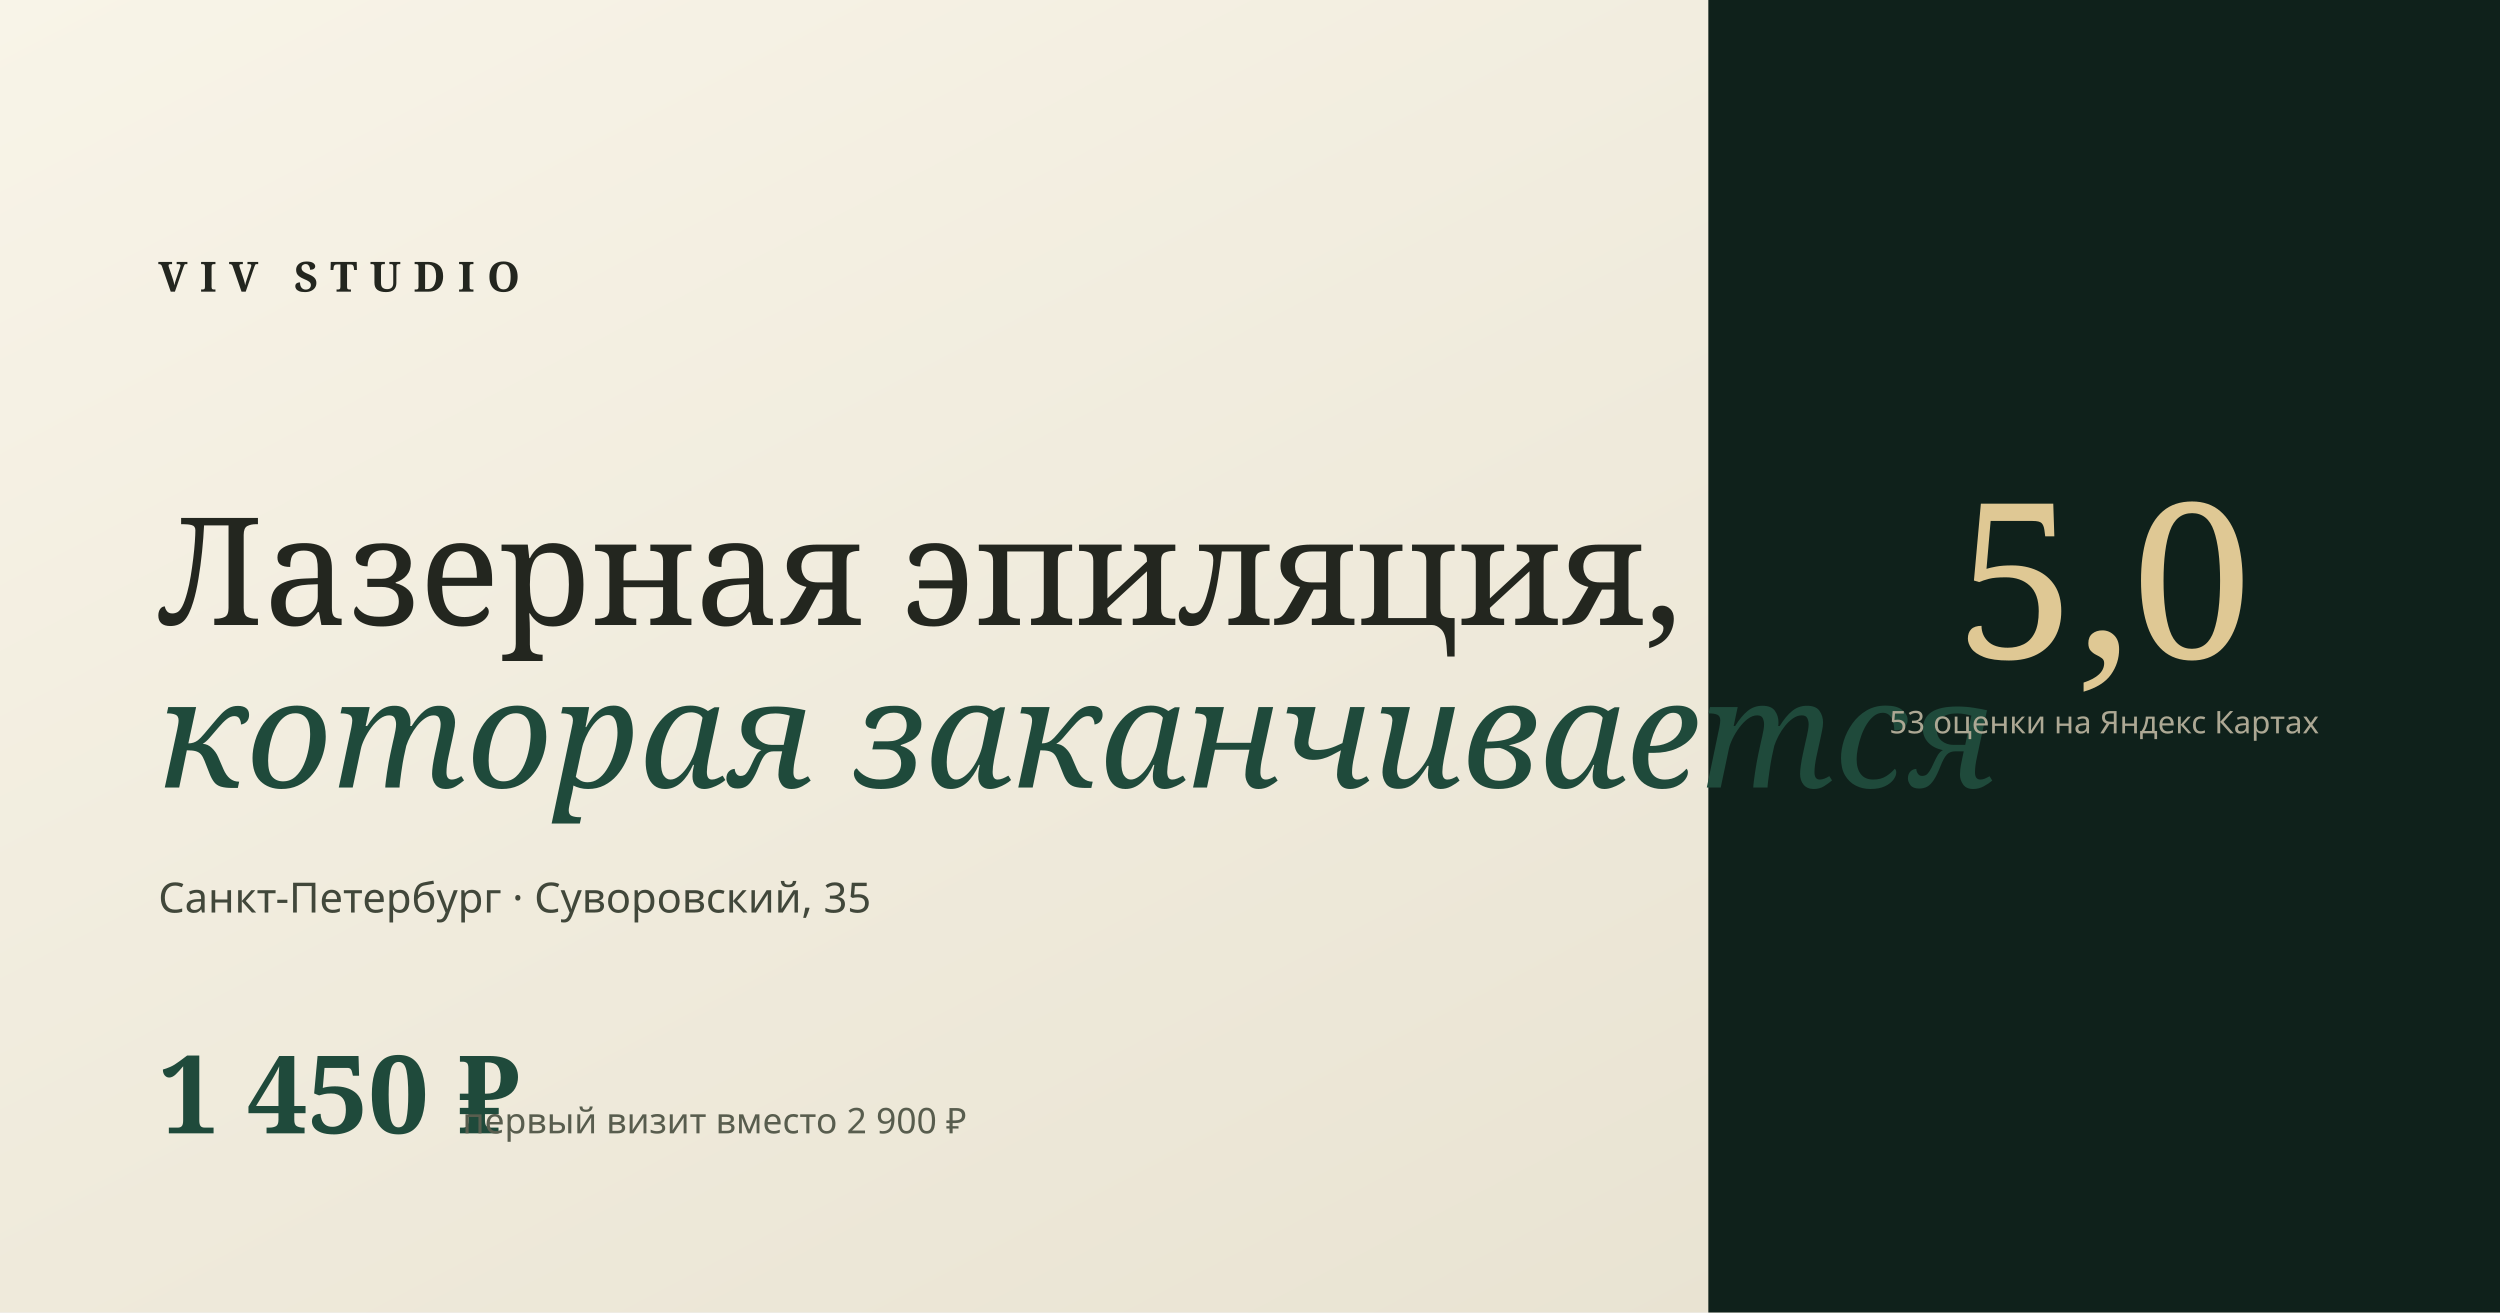
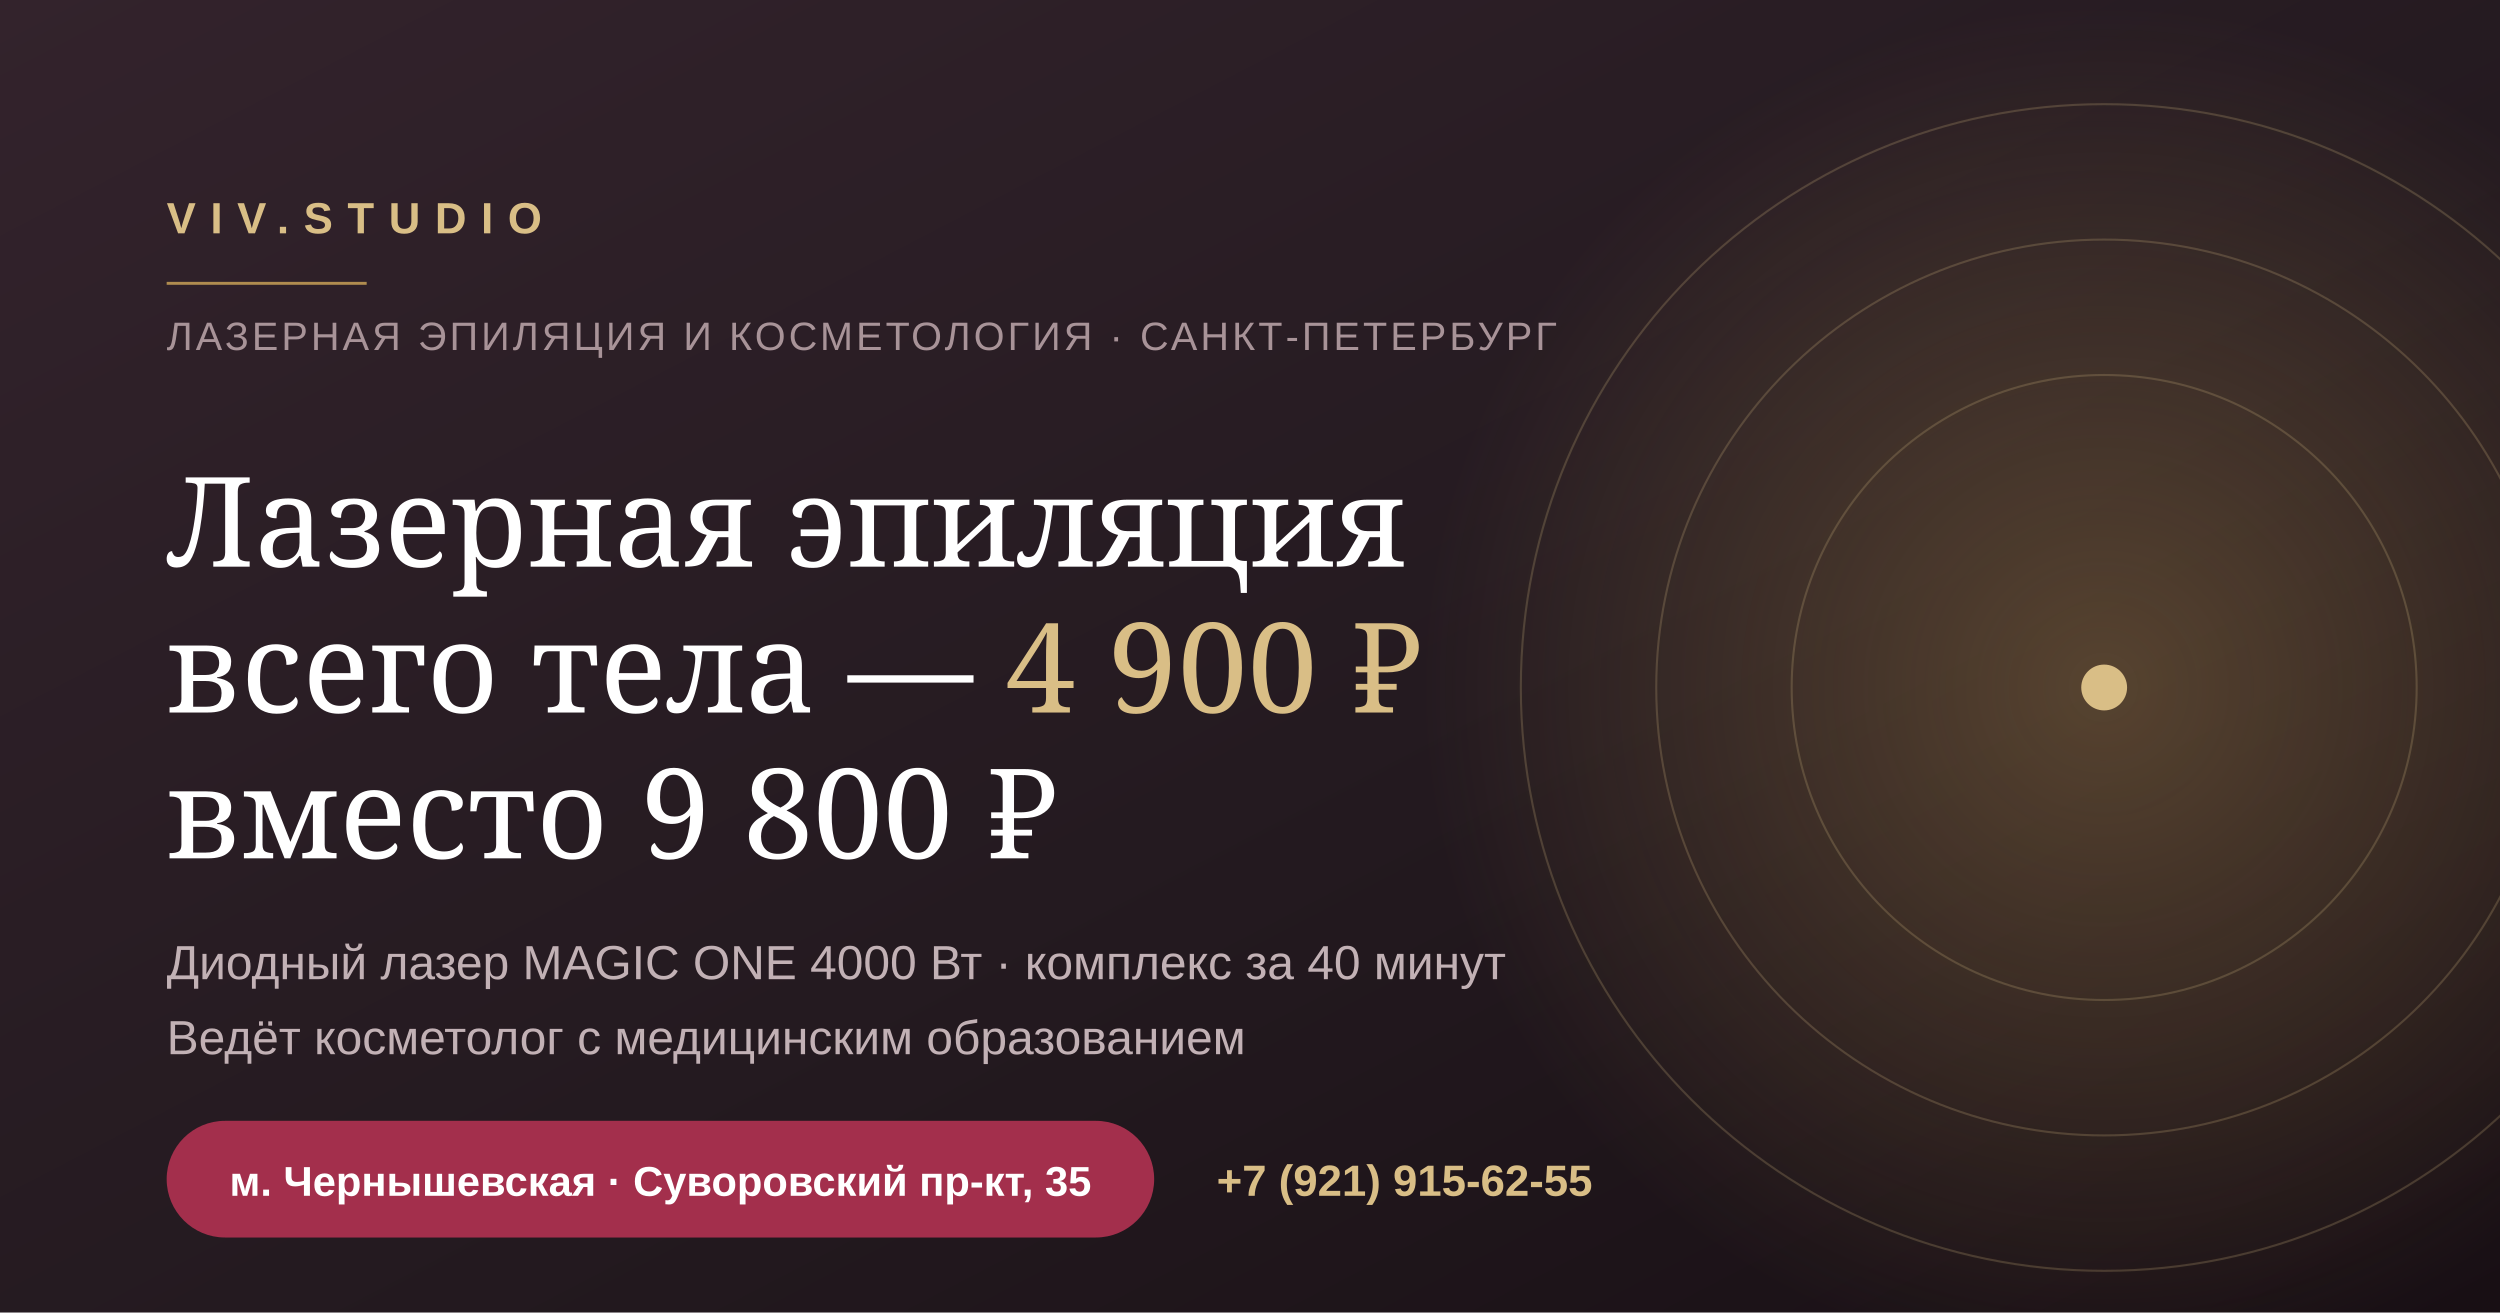
- <svg xmlns="http://www.w3.org/2000/svg" viewBox="0 0 1200 630" width="1200" height="630" role="img" aria-label="VIV Studio — лазерная эпиляция, Санкт-Петербург">
+ <svg xmlns="http://www.w3.org/2000/svg" viewBox="0 0 1200 630" width="1200" height="630">
  <defs>
-     <linearGradient id="g" x1="0" y1="0" x2="1" y2="1">
-       <stop offset="0" stop-color="#F8F4E8" />
-       <stop offset="1" stop-color="#E6E0CE" />
+     <linearGradient id="bg" x1="0" y1="0" x2="1" y2="1">
+       <stop offset="0" stop-color="#33232c" />
+       <stop offset=".55" stop-color="#241a20" />
+       <stop offset="1" stop-color="#180f14" />
+     </linearGradient>
+     <radialGradient id="glow" cx=".5" cy=".5" r=".5">
+       <stop offset="0" stop-color="#b08c4f" stop-opacity=".38" />
+       <stop offset="1" stop-color="#b08c4f" stop-opacity="0" />
+     </radialGradient>
+     <linearGradient id="beam" x1="0" y1="0" x2="0" y2="1">
+       <stop offset="0" stop-color="#d9be86" stop-opacity=".95" />
+       <stop offset="1" stop-color="#d9be86" stop-opacity="0" />
    </linearGradient>
  </defs>
-   <rect width="1200" height="630" fill="url(#g)" />
-   <rect x="820" width="380" height="630" fill="#0F211B" />
-   <g font-family="Cormorant, Georgia, serif" fill="#23261F">
-     <text x="76" y="140" font-size="20" letter-spacing="6" font-weight="600">VIV STUDIO</text>
-     <text x="76" y="300" font-size="72" font-weight="500">Лазерная эпиляция,</text>
-     <text x="76" y="378" font-size="72" font-weight="500" font-style="italic" fill="#1F4A3B">которая заканчивается</text>
+   <rect width="1200" height="630" fill="url(#bg)" />
+   <circle cx="1010" cy="330" r="330" fill="url(#glow)" />
+   <g fill="none" stroke="#d9be86" stroke-opacity=".22">
+     <circle cx="1010" cy="330" r="150" />
+     <circle cx="1010" cy="330" r="215" />
+     <circle cx="1010" cy="330" r="280" />
  </g>
-   <g font-family="Golos, Manrope, sans-serif" fill="#41473A" font-size="20">
-     <text x="76" y="438">Санкт-Петербург · Суворовский, 35</text>
+   <path d="M1010 90 L1010 320" stroke="url(#beam)" stroke-width="60" stroke-linecap="round" />
+   <circle cx="1010" cy="330" r="11" fill="#d9be86" />
+   <g font-family="Manrope, Segoe UI, Arial, sans-serif">
+     <text x="80" y="112" font-size="21" font-weight="800" letter-spacing="7" fill="#d9be86">VIV.STUDIO</text>
+     <path d="M80 136 h96" stroke="#b08c4f" stroke-width="1.4" />
+     <text x="80" y="168" font-size="19" letter-spacing="1.5" fill="#a89398">ЛАЗЕРНАЯ ЭПИЛЯЦИЯ И КОСМЕТОЛОГИЯ · САНКТ-ПЕТЕРБУРГ</text>
  </g>
-   <g font-family="Cormorant, Georgia, serif" fill="#1F4A3B">
-     <text x="76" y="544" font-size="52" font-weight="600">1 450 ₽</text>
+   <g font-family="Playfair Display, Georgia, serif" fill="#ffffff">
+     <text x="80" y="272" font-size="60">Лазерная эпиляция</text>
+     <text x="80" y="342" font-size="60">всего тела — <tspan fill="#d9be86">4 900 ₽</tspan>
+     </text>
+     <text x="80" y="412" font-size="60">вместо 9 800 ₽</text>
  </g>
-   <g font-family="Golos, Manrope, sans-serif" fill="#585D4E" font-size="17">
-     <text x="222" y="544">первый визит вместо 2 900 ₽</text>
+   <g font-family="Manrope, Segoe UI, Arial, sans-serif" fill="#c2b1b5" font-size="23">
+     <text x="80" y="470">Диодный лазер MAGIC ONE 4000 Вт · комплекс за 40 минут</text>
+     <text x="80" y="506">Ведёт косметолог с медицинским образованием</text>
  </g>
-   <g font-family="Cormorant, Georgia, serif" fill="#DFC894" text-anchor="middle">
-     <text x="1010" y="316" font-size="104" font-weight="500">5,0</text>
-   </g>
-   <g font-family="Golos, Manrope, sans-serif" fill="#ADA894" font-size="15" text-anchor="middle">
-     <text x="1010" y="352">53 оценки на Яндекс Картах</text>
+   <g font-family="Manrope, Segoe UI, Arial, sans-serif">
+     <rect x="80" y="538" width="474" height="56" rx="28" fill="#a32f4c" />
+     <text x="317" y="574" font-size="20" font-weight="800" fill="#ffffff" text-anchor="middle">м. Чернышевская · Суворовский пр-кт, 35</text>
+     <text x="584" y="574" font-size="21" font-weight="700" fill="#d9be86">+7 (921) 915-62-55</text>
  </g>
</svg>
